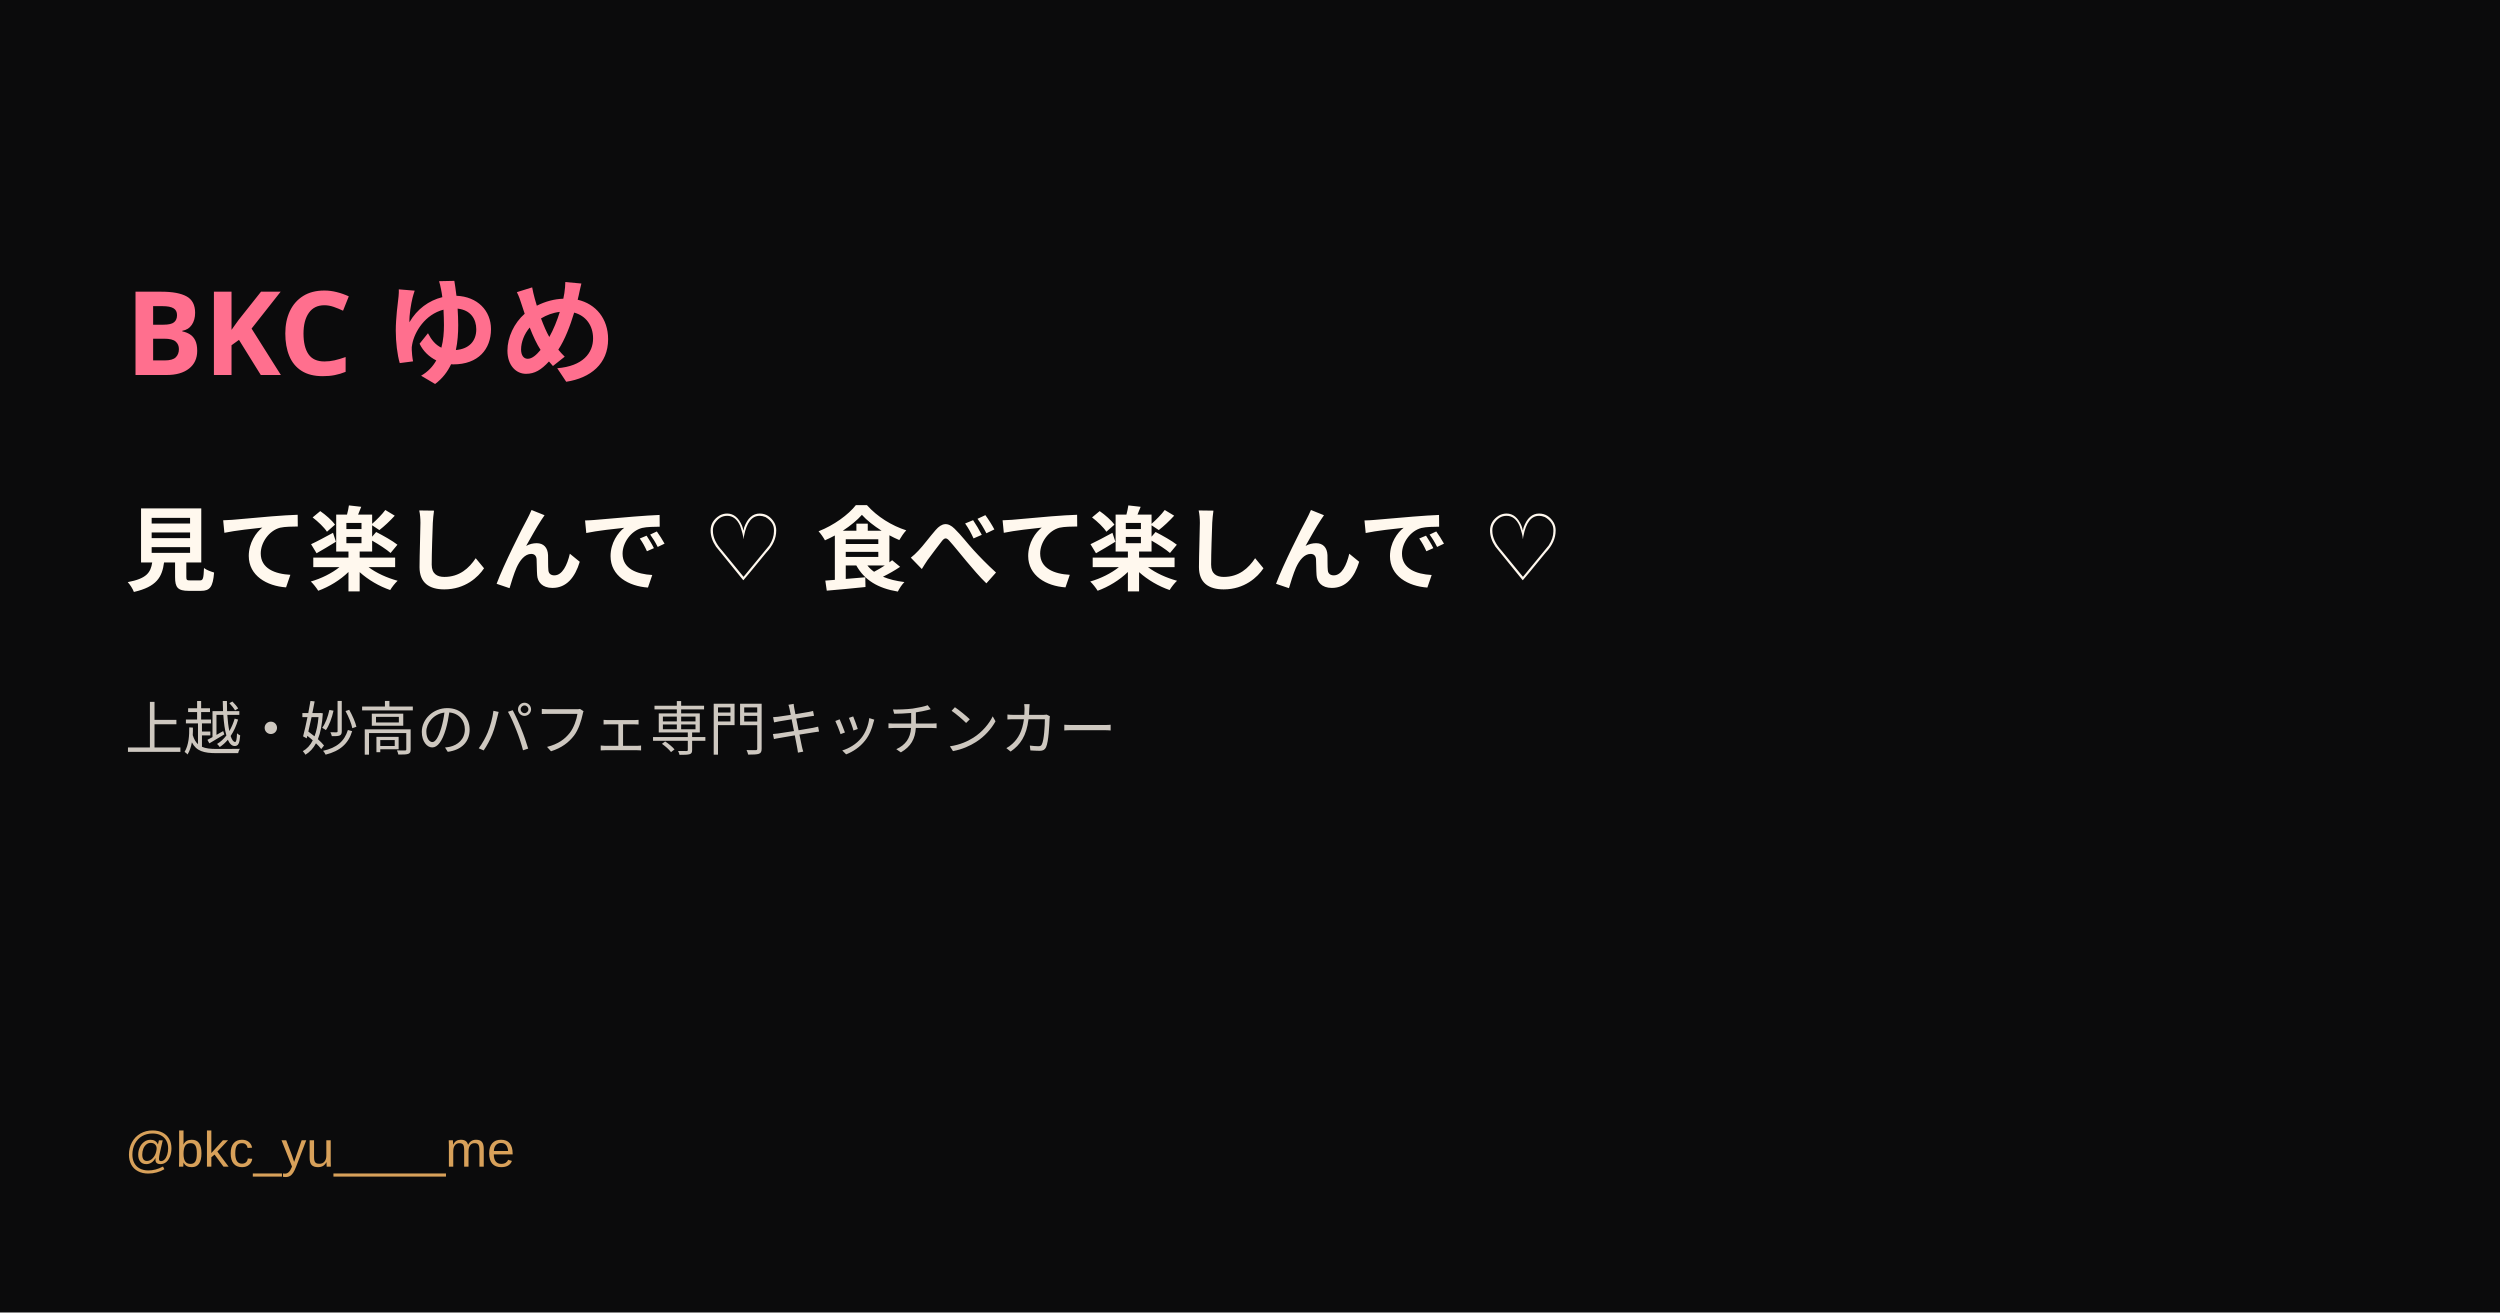
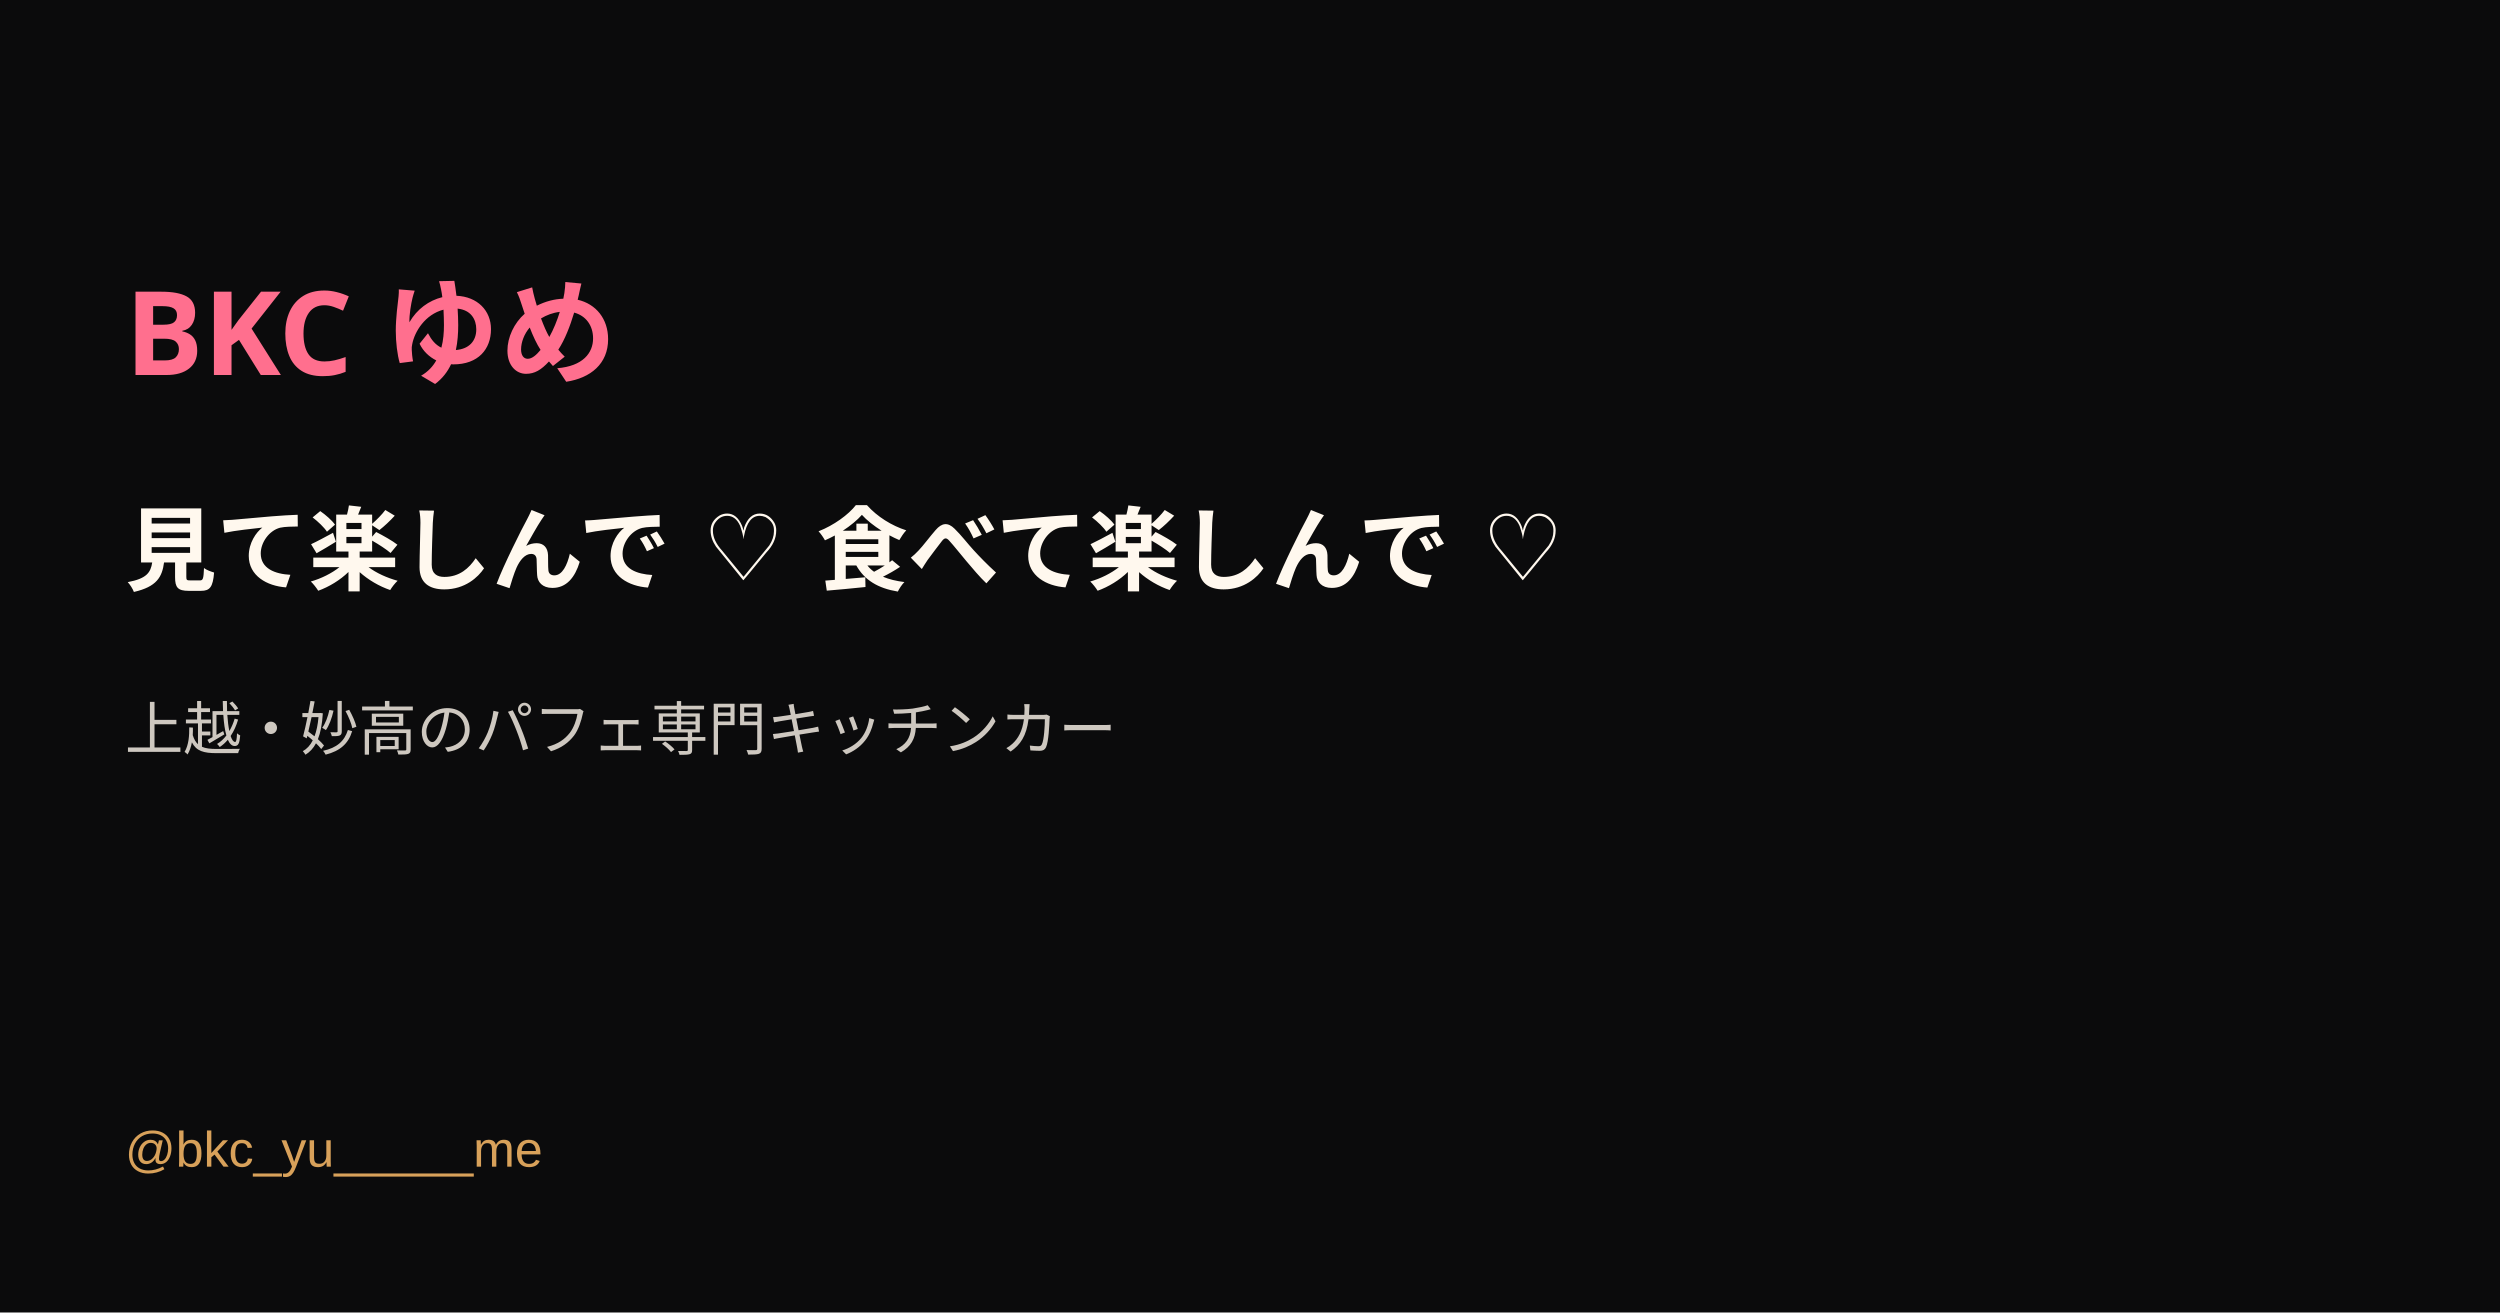
<svg xmlns="http://www.w3.org/2000/svg" viewBox="0 0 1200 630">
  <rect width="1200" height="630" fill="#0B0B0C" />
  <text x="60" y="180" font-family="Arial Black, sans-serif" font-size="56" fill="#FF6F8E" font-weight="900">BKC ゆめ</text>
  <text x="60" y="280" font-family="Arial, sans-serif" font-size="44" fill="#FFF8EE" font-weight="700">見て楽しんで ♡ 食べて楽しんで ♡</text>
  <text x="60" y="360" font-family="Arial, sans-serif" font-size="28" fill="#FFF8EE" opacity="0.8">上越・妙高のパフェ専門キッチンカー</text>
-   <text x="60" y="560" font-family="Arial, sans-serif" font-size="24" fill="#D8A15A">@bkc_yu____me</text>
+   <text x="60" y="560" font-family="Arial, sans-serif" font-size="24" fill="#D8A15A">@bkc_yu_____me</text>
</svg>
